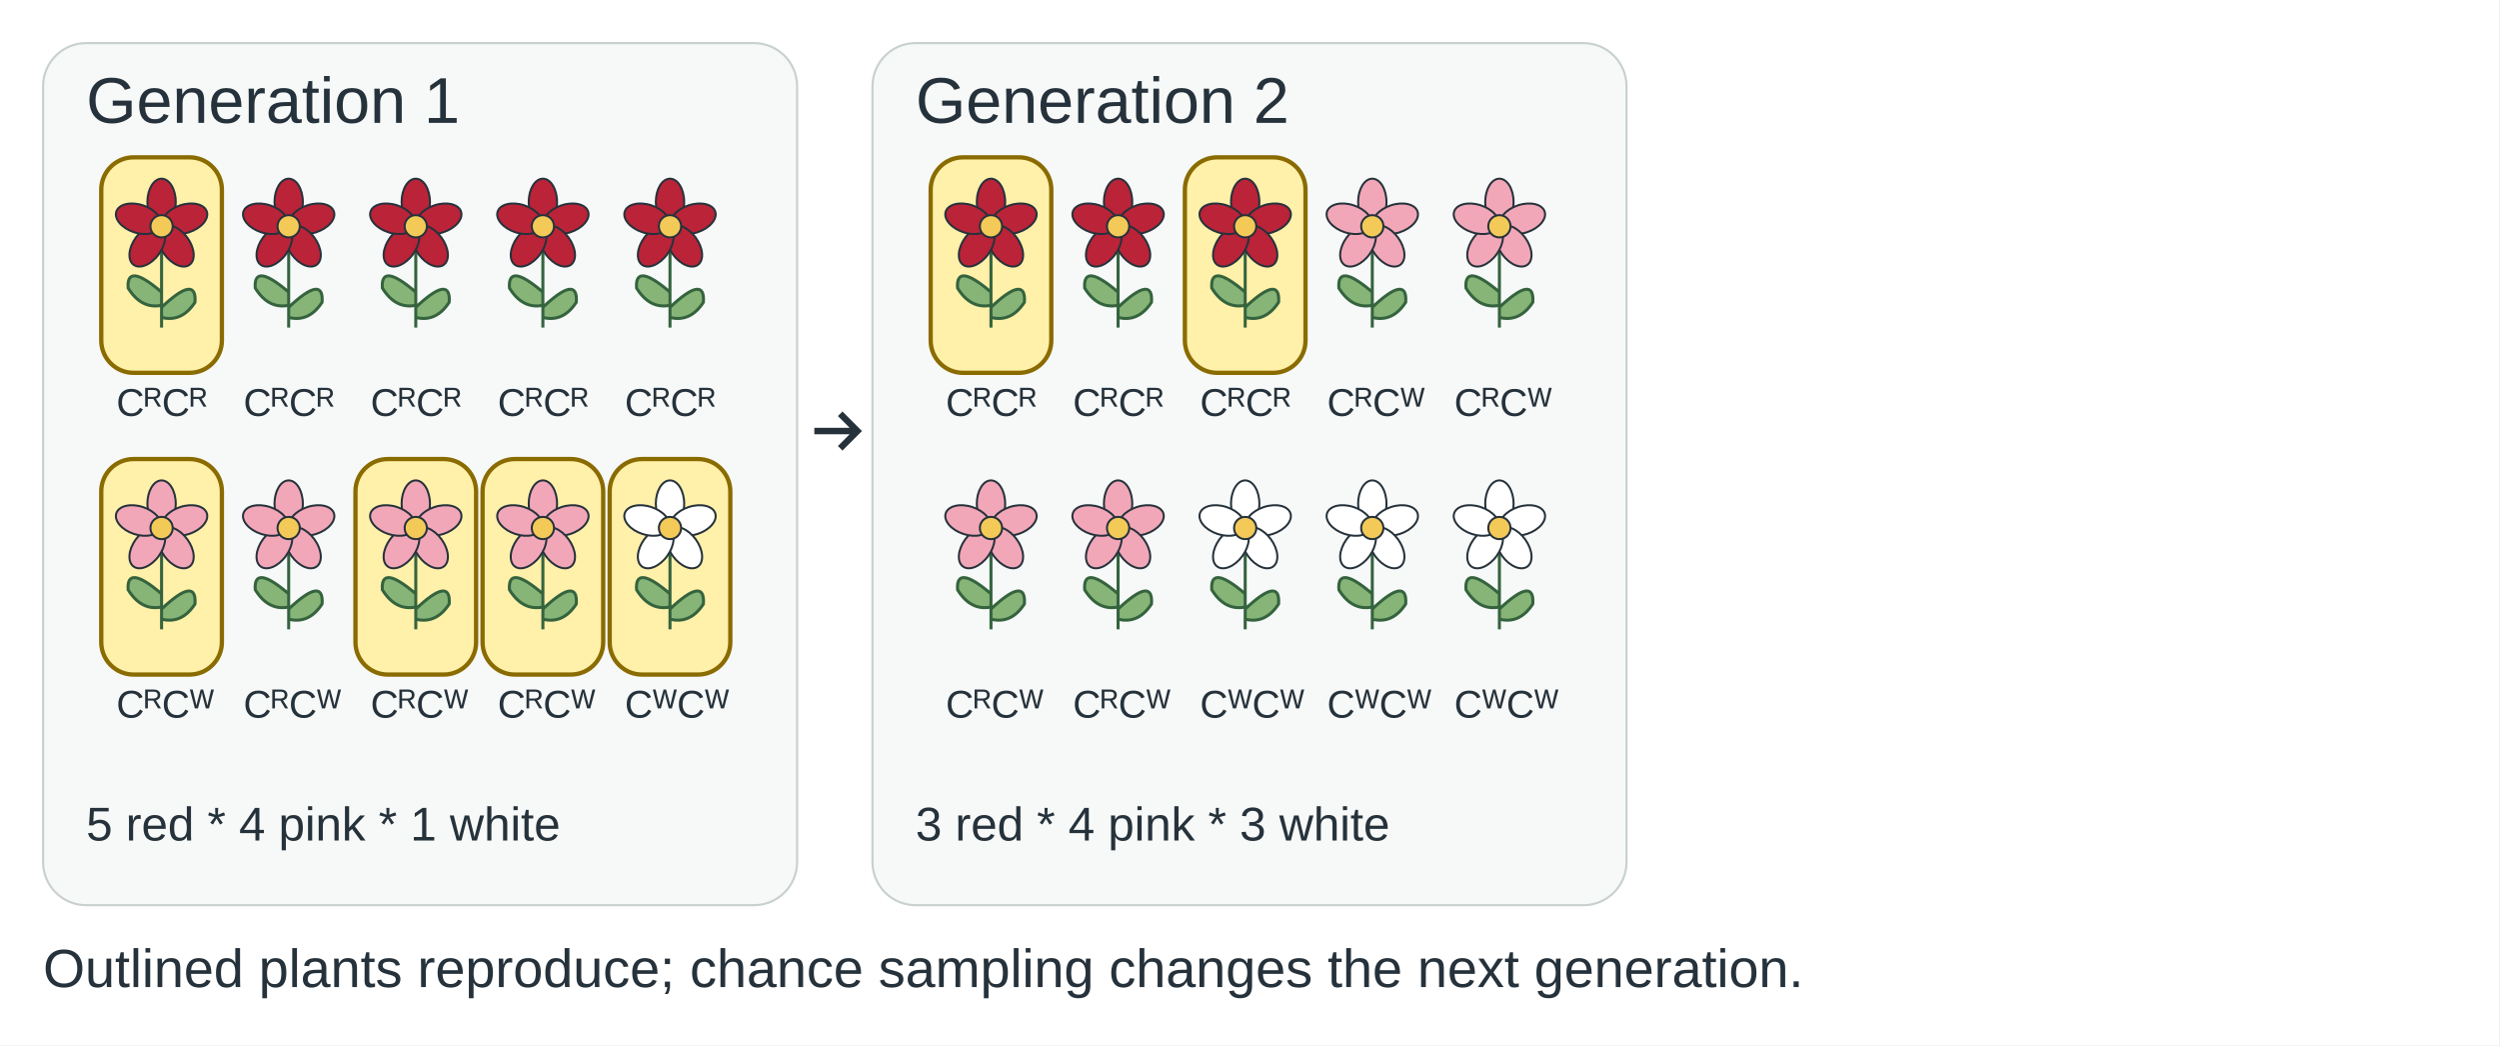
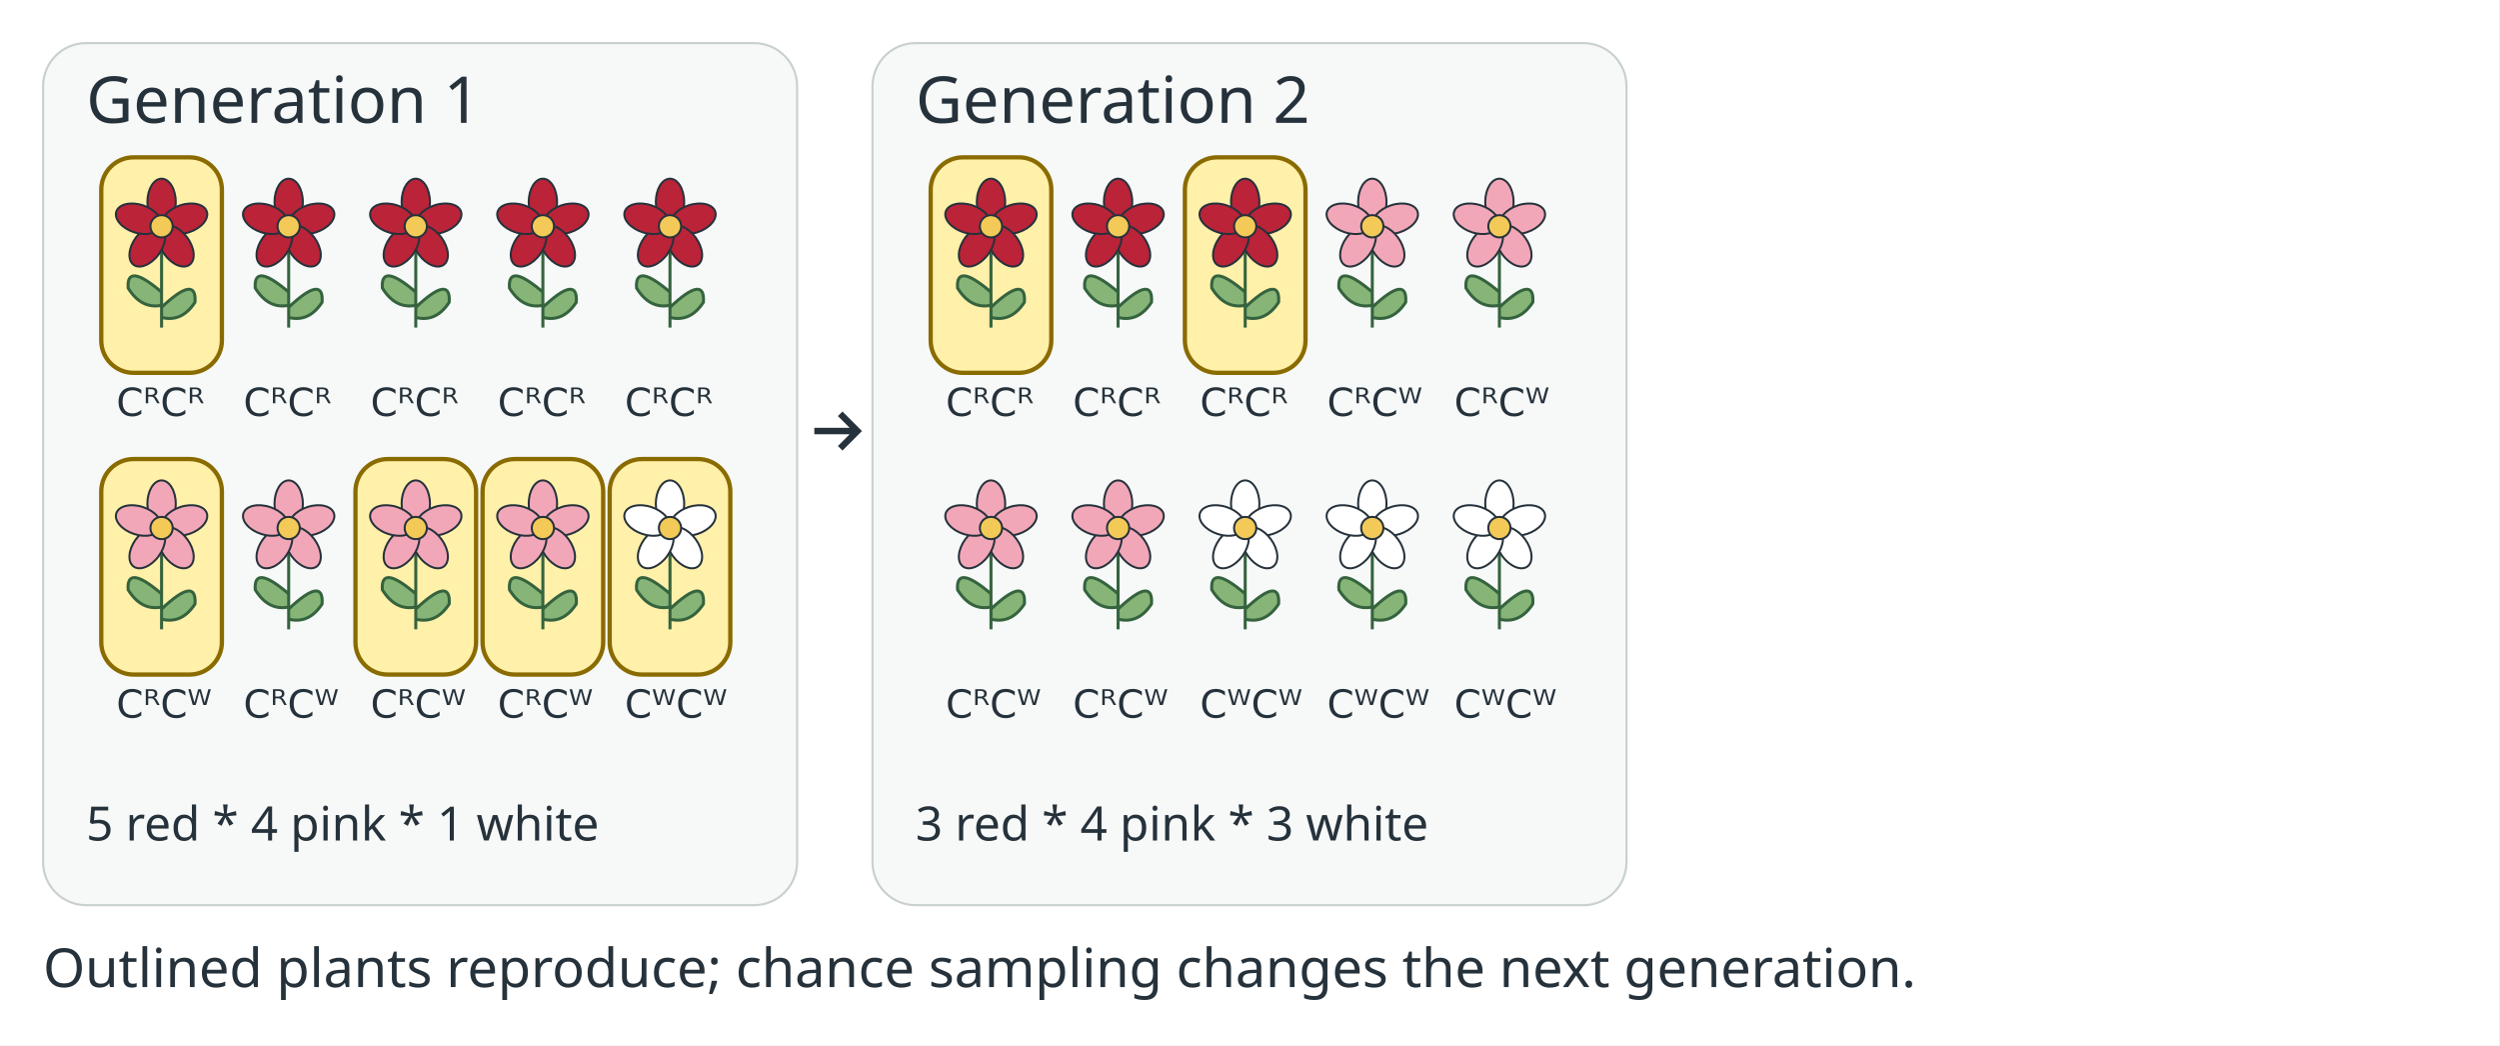
<svg xmlns="http://www.w3.org/2000/svg" width="1160" height="485" viewBox="0 0 1160 485" role="img" aria-labelledby="title desc">
  <rect width="1160" height="485" fill="white" />
-   <g font-family="Arial, sans-serif">
+   <g font-family="Atkinson Hyperlegible Next">
    <g id="generation-1">
      <rect x="20" y="20" width="350" height="400" rx="20" fill="#F7F9F8" stroke="#C8D1CC" />
      <text x="40" y="57" font-size="30" fill="#26323B">Generation 1</text>
      <g id="generation-1-plant-1">
        <rect x="47" y="73" width="56" height="100" rx="15" fill="#FFF0AA" stroke="#8A6B00" stroke-width="2" />
        <g transform="translate(75 105) scale(0.47)">
          <path d="M0 25 V100 M0 65 Q-35 35 -33 61 Q-20 82 0 78 M0 80 Q35 47 33 75 Q20 95 0 90" fill="#87B477" stroke="#34633E" stroke-width="3" />
          <ellipse cx="0" cy="-24" rx="14" ry="23" transform="rotate(0)" fill="#BA2338" stroke="#26323B" stroke-width="2" />
          <ellipse cx="0" cy="-24" rx="14" ry="23" transform="rotate(72)" fill="#BA2338" stroke="#26323B" stroke-width="2" />
          <ellipse cx="0" cy="-24" rx="14" ry="23" transform="rotate(144)" fill="#BA2338" stroke="#26323B" stroke-width="2" />
          <ellipse cx="0" cy="-24" rx="14" ry="23" transform="rotate(216)" fill="#BA2338" stroke="#26323B" stroke-width="2" />
          <ellipse cx="0" cy="-24" rx="14" ry="23" transform="rotate(288)" fill="#BA2338" stroke="#26323B" stroke-width="2" />
          <circle r="11" fill="#F3CA58" stroke="#26323B" stroke-width="2" />
        </g>
-         <text x="54" y="193" font-size="18" fill="#26323B">CᴿCᴿ</text>
+         <text x="54" y="193" font-size="18" fill="#26323B" font-family="Atkinson Hyperlegible Next, DejaVu Sans, sans-serif">CᴿCᴿ</text>
      </g>
      <g id="generation-1-plant-2">
        <g transform="translate(134 105) scale(0.47)">
          <path d="M0 25 V100 M0 65 Q-35 35 -33 61 Q-20 82 0 78 M0 80 Q35 47 33 75 Q20 95 0 90" fill="#87B477" stroke="#34633E" stroke-width="3" />
          <ellipse cx="0" cy="-24" rx="14" ry="23" transform="rotate(0)" fill="#BA2338" stroke="#26323B" stroke-width="2" />
          <ellipse cx="0" cy="-24" rx="14" ry="23" transform="rotate(72)" fill="#BA2338" stroke="#26323B" stroke-width="2" />
          <ellipse cx="0" cy="-24" rx="14" ry="23" transform="rotate(144)" fill="#BA2338" stroke="#26323B" stroke-width="2" />
          <ellipse cx="0" cy="-24" rx="14" ry="23" transform="rotate(216)" fill="#BA2338" stroke="#26323B" stroke-width="2" />
          <ellipse cx="0" cy="-24" rx="14" ry="23" transform="rotate(288)" fill="#BA2338" stroke="#26323B" stroke-width="2" />
          <circle r="11" fill="#F3CA58" stroke="#26323B" stroke-width="2" />
        </g>
-         <text x="113" y="193" font-size="18" fill="#26323B">CᴿCᴿ</text>
+         <text x="113" y="193" font-size="18" fill="#26323B" font-family="Atkinson Hyperlegible Next, DejaVu Sans, sans-serif">CᴿCᴿ</text>
      </g>
      <g id="generation-1-plant-3">
        <g transform="translate(193 105) scale(0.47)">
          <path d="M0 25 V100 M0 65 Q-35 35 -33 61 Q-20 82 0 78 M0 80 Q35 47 33 75 Q20 95 0 90" fill="#87B477" stroke="#34633E" stroke-width="3" />
          <ellipse cx="0" cy="-24" rx="14" ry="23" transform="rotate(0)" fill="#BA2338" stroke="#26323B" stroke-width="2" />
          <ellipse cx="0" cy="-24" rx="14" ry="23" transform="rotate(72)" fill="#BA2338" stroke="#26323B" stroke-width="2" />
          <ellipse cx="0" cy="-24" rx="14" ry="23" transform="rotate(144)" fill="#BA2338" stroke="#26323B" stroke-width="2" />
          <ellipse cx="0" cy="-24" rx="14" ry="23" transform="rotate(216)" fill="#BA2338" stroke="#26323B" stroke-width="2" />
          <ellipse cx="0" cy="-24" rx="14" ry="23" transform="rotate(288)" fill="#BA2338" stroke="#26323B" stroke-width="2" />
          <circle r="11" fill="#F3CA58" stroke="#26323B" stroke-width="2" />
        </g>
-         <text x="172" y="193" font-size="18" fill="#26323B">CᴿCᴿ</text>
+         <text x="172" y="193" font-size="18" fill="#26323B" font-family="Atkinson Hyperlegible Next, DejaVu Sans, sans-serif">CᴿCᴿ</text>
      </g>
      <g id="generation-1-plant-4">
        <g transform="translate(252 105) scale(0.47)">
          <path d="M0 25 V100 M0 65 Q-35 35 -33 61 Q-20 82 0 78 M0 80 Q35 47 33 75 Q20 95 0 90" fill="#87B477" stroke="#34633E" stroke-width="3" />
          <ellipse cx="0" cy="-24" rx="14" ry="23" transform="rotate(0)" fill="#BA2338" stroke="#26323B" stroke-width="2" />
          <ellipse cx="0" cy="-24" rx="14" ry="23" transform="rotate(72)" fill="#BA2338" stroke="#26323B" stroke-width="2" />
          <ellipse cx="0" cy="-24" rx="14" ry="23" transform="rotate(144)" fill="#BA2338" stroke="#26323B" stroke-width="2" />
          <ellipse cx="0" cy="-24" rx="14" ry="23" transform="rotate(216)" fill="#BA2338" stroke="#26323B" stroke-width="2" />
          <ellipse cx="0" cy="-24" rx="14" ry="23" transform="rotate(288)" fill="#BA2338" stroke="#26323B" stroke-width="2" />
          <circle r="11" fill="#F3CA58" stroke="#26323B" stroke-width="2" />
        </g>
-         <text x="231" y="193" font-size="18" fill="#26323B">CᴿCᴿ</text>
+         <text x="231" y="193" font-size="18" fill="#26323B" font-family="Atkinson Hyperlegible Next, DejaVu Sans, sans-serif">CᴿCᴿ</text>
      </g>
      <g id="generation-1-plant-5">
        <g transform="translate(311 105) scale(0.47)">
          <path d="M0 25 V100 M0 65 Q-35 35 -33 61 Q-20 82 0 78 M0 80 Q35 47 33 75 Q20 95 0 90" fill="#87B477" stroke="#34633E" stroke-width="3" />
          <ellipse cx="0" cy="-24" rx="14" ry="23" transform="rotate(0)" fill="#BA2338" stroke="#26323B" stroke-width="2" />
          <ellipse cx="0" cy="-24" rx="14" ry="23" transform="rotate(72)" fill="#BA2338" stroke="#26323B" stroke-width="2" />
          <ellipse cx="0" cy="-24" rx="14" ry="23" transform="rotate(144)" fill="#BA2338" stroke="#26323B" stroke-width="2" />
          <ellipse cx="0" cy="-24" rx="14" ry="23" transform="rotate(216)" fill="#BA2338" stroke="#26323B" stroke-width="2" />
          <ellipse cx="0" cy="-24" rx="14" ry="23" transform="rotate(288)" fill="#BA2338" stroke="#26323B" stroke-width="2" />
          <circle r="11" fill="#F3CA58" stroke="#26323B" stroke-width="2" />
        </g>
-         <text x="290" y="193" font-size="18" fill="#26323B">CᴿCᴿ</text>
+         <text x="290" y="193" font-size="18" fill="#26323B" font-family="Atkinson Hyperlegible Next, DejaVu Sans, sans-serif">CᴿCᴿ</text>
      </g>
      <g id="generation-1-plant-6">
        <rect x="47" y="213" width="56" height="100" rx="15" fill="#FFF0AA" stroke="#8A6B00" stroke-width="2" />
        <g transform="translate(75 245) scale(0.47)">
          <path d="M0 25 V100 M0 65 Q-35 35 -33 61 Q-20 82 0 78 M0 80 Q35 47 33 75 Q20 95 0 90" fill="#87B477" stroke="#34633E" stroke-width="3" />
          <ellipse cx="0" cy="-24" rx="14" ry="23" transform="rotate(0)" fill="#F2A7B8" stroke="#26323B" stroke-width="2" />
          <ellipse cx="0" cy="-24" rx="14" ry="23" transform="rotate(72)" fill="#F2A7B8" stroke="#26323B" stroke-width="2" />
          <ellipse cx="0" cy="-24" rx="14" ry="23" transform="rotate(144)" fill="#F2A7B8" stroke="#26323B" stroke-width="2" />
          <ellipse cx="0" cy="-24" rx="14" ry="23" transform="rotate(216)" fill="#F2A7B8" stroke="#26323B" stroke-width="2" />
          <ellipse cx="0" cy="-24" rx="14" ry="23" transform="rotate(288)" fill="#F2A7B8" stroke="#26323B" stroke-width="2" />
          <circle r="11" fill="#F3CA58" stroke="#26323B" stroke-width="2" />
        </g>
-         <text x="54" y="333" font-size="18" fill="#26323B">CᴿCᵂ</text>
+         <text x="54" y="333" font-size="18" fill="#26323B" font-family="Atkinson Hyperlegible Next, DejaVu Sans, sans-serif">CᴿCᵂ</text>
      </g>
      <g id="generation-1-plant-7">
        <g transform="translate(134 245) scale(0.47)">
          <path d="M0 25 V100 M0 65 Q-35 35 -33 61 Q-20 82 0 78 M0 80 Q35 47 33 75 Q20 95 0 90" fill="#87B477" stroke="#34633E" stroke-width="3" />
          <ellipse cx="0" cy="-24" rx="14" ry="23" transform="rotate(0)" fill="#F2A7B8" stroke="#26323B" stroke-width="2" />
          <ellipse cx="0" cy="-24" rx="14" ry="23" transform="rotate(72)" fill="#F2A7B8" stroke="#26323B" stroke-width="2" />
          <ellipse cx="0" cy="-24" rx="14" ry="23" transform="rotate(144)" fill="#F2A7B8" stroke="#26323B" stroke-width="2" />
          <ellipse cx="0" cy="-24" rx="14" ry="23" transform="rotate(216)" fill="#F2A7B8" stroke="#26323B" stroke-width="2" />
          <ellipse cx="0" cy="-24" rx="14" ry="23" transform="rotate(288)" fill="#F2A7B8" stroke="#26323B" stroke-width="2" />
          <circle r="11" fill="#F3CA58" stroke="#26323B" stroke-width="2" />
        </g>
-         <text x="113" y="333" font-size="18" fill="#26323B">CᴿCᵂ</text>
+         <text x="113" y="333" font-size="18" fill="#26323B" font-family="Atkinson Hyperlegible Next, DejaVu Sans, sans-serif">CᴿCᵂ</text>
      </g>
      <g id="generation-1-plant-8">
        <rect x="165" y="213" width="56" height="100" rx="15" fill="#FFF0AA" stroke="#8A6B00" stroke-width="2" />
        <g transform="translate(193 245) scale(0.47)">
          <path d="M0 25 V100 M0 65 Q-35 35 -33 61 Q-20 82 0 78 M0 80 Q35 47 33 75 Q20 95 0 90" fill="#87B477" stroke="#34633E" stroke-width="3" />
          <ellipse cx="0" cy="-24" rx="14" ry="23" transform="rotate(0)" fill="#F2A7B8" stroke="#26323B" stroke-width="2" />
          <ellipse cx="0" cy="-24" rx="14" ry="23" transform="rotate(72)" fill="#F2A7B8" stroke="#26323B" stroke-width="2" />
          <ellipse cx="0" cy="-24" rx="14" ry="23" transform="rotate(144)" fill="#F2A7B8" stroke="#26323B" stroke-width="2" />
          <ellipse cx="0" cy="-24" rx="14" ry="23" transform="rotate(216)" fill="#F2A7B8" stroke="#26323B" stroke-width="2" />
          <ellipse cx="0" cy="-24" rx="14" ry="23" transform="rotate(288)" fill="#F2A7B8" stroke="#26323B" stroke-width="2" />
          <circle r="11" fill="#F3CA58" stroke="#26323B" stroke-width="2" />
        </g>
-         <text x="172" y="333" font-size="18" fill="#26323B">CᴿCᵂ</text>
+         <text x="172" y="333" font-size="18" fill="#26323B" font-family="Atkinson Hyperlegible Next, DejaVu Sans, sans-serif">CᴿCᵂ</text>
      </g>
      <g id="generation-1-plant-9">
        <rect x="224" y="213" width="56" height="100" rx="15" fill="#FFF0AA" stroke="#8A6B00" stroke-width="2" />
        <g transform="translate(252 245) scale(0.47)">
          <path d="M0 25 V100 M0 65 Q-35 35 -33 61 Q-20 82 0 78 M0 80 Q35 47 33 75 Q20 95 0 90" fill="#87B477" stroke="#34633E" stroke-width="3" />
          <ellipse cx="0" cy="-24" rx="14" ry="23" transform="rotate(0)" fill="#F2A7B8" stroke="#26323B" stroke-width="2" />
          <ellipse cx="0" cy="-24" rx="14" ry="23" transform="rotate(72)" fill="#F2A7B8" stroke="#26323B" stroke-width="2" />
          <ellipse cx="0" cy="-24" rx="14" ry="23" transform="rotate(144)" fill="#F2A7B8" stroke="#26323B" stroke-width="2" />
          <ellipse cx="0" cy="-24" rx="14" ry="23" transform="rotate(216)" fill="#F2A7B8" stroke="#26323B" stroke-width="2" />
          <ellipse cx="0" cy="-24" rx="14" ry="23" transform="rotate(288)" fill="#F2A7B8" stroke="#26323B" stroke-width="2" />
          <circle r="11" fill="#F3CA58" stroke="#26323B" stroke-width="2" />
        </g>
-         <text x="231" y="333" font-size="18" fill="#26323B">CᴿCᵂ</text>
+         <text x="231" y="333" font-size="18" fill="#26323B" font-family="Atkinson Hyperlegible Next, DejaVu Sans, sans-serif">CᴿCᵂ</text>
      </g>
      <g id="generation-1-plant-10">
        <rect x="283" y="213" width="56" height="100" rx="15" fill="#FFF0AA" stroke="#8A6B00" stroke-width="2" />
        <g transform="translate(311 245) scale(0.47)">
          <path d="M0 25 V100 M0 65 Q-35 35 -33 61 Q-20 82 0 78 M0 80 Q35 47 33 75 Q20 95 0 90" fill="#87B477" stroke="#34633E" stroke-width="3" />
          <ellipse cx="0" cy="-24" rx="14" ry="23" transform="rotate(0)" fill="#FFFFFF" stroke="#26323B" stroke-width="2" />
          <ellipse cx="0" cy="-24" rx="14" ry="23" transform="rotate(72)" fill="#FFFFFF" stroke="#26323B" stroke-width="2" />
          <ellipse cx="0" cy="-24" rx="14" ry="23" transform="rotate(144)" fill="#FFFFFF" stroke="#26323B" stroke-width="2" />
          <ellipse cx="0" cy="-24" rx="14" ry="23" transform="rotate(216)" fill="#FFFFFF" stroke="#26323B" stroke-width="2" />
          <ellipse cx="0" cy="-24" rx="14" ry="23" transform="rotate(288)" fill="#FFFFFF" stroke="#26323B" stroke-width="2" />
          <circle r="11" fill="#F3CA58" stroke="#26323B" stroke-width="2" />
        </g>
-         <text x="290" y="333" font-size="18" fill="#26323B">CᵂCᵂ</text>
+         <text x="290" y="333" font-size="18" fill="#26323B" font-family="Atkinson Hyperlegible Next, DejaVu Sans, sans-serif">CᵂCᵂ</text>
      </g>
      <text x="40" y="390" font-size="22" fill="#26323B">5 red * 4 pink * 1 white</text>
    </g>
    <path d="M378 200 h20 m-8 -8 8 8 -8 8" fill="none" stroke="#26323B" stroke-width="3" />
    <g id="generation-2">
      <rect x="405" y="20" width="350" height="400" rx="20" fill="#F7F9F8" stroke="#C8D1CC" />
      <text x="425" y="57" font-size="30" fill="#26323B">Generation 2</text>
      <g id="generation-2-plant-1">
        <rect x="432" y="73" width="56" height="100" rx="15" fill="#FFF0AA" stroke="#8A6B00" stroke-width="2" />
        <g transform="translate(460 105) scale(0.47)">
          <path d="M0 25 V100 M0 65 Q-35 35 -33 61 Q-20 82 0 78 M0 80 Q35 47 33 75 Q20 95 0 90" fill="#87B477" stroke="#34633E" stroke-width="3" />
          <ellipse cx="0" cy="-24" rx="14" ry="23" transform="rotate(0)" fill="#BA2338" stroke="#26323B" stroke-width="2" />
          <ellipse cx="0" cy="-24" rx="14" ry="23" transform="rotate(72)" fill="#BA2338" stroke="#26323B" stroke-width="2" />
          <ellipse cx="0" cy="-24" rx="14" ry="23" transform="rotate(144)" fill="#BA2338" stroke="#26323B" stroke-width="2" />
          <ellipse cx="0" cy="-24" rx="14" ry="23" transform="rotate(216)" fill="#BA2338" stroke="#26323B" stroke-width="2" />
          <ellipse cx="0" cy="-24" rx="14" ry="23" transform="rotate(288)" fill="#BA2338" stroke="#26323B" stroke-width="2" />
          <circle r="11" fill="#F3CA58" stroke="#26323B" stroke-width="2" />
        </g>
-         <text x="439" y="193" font-size="18" fill="#26323B">CᴿCᴿ</text>
+         <text x="439" y="193" font-size="18" fill="#26323B" font-family="Atkinson Hyperlegible Next, DejaVu Sans, sans-serif">CᴿCᴿ</text>
      </g>
      <g id="generation-2-plant-2">
        <g transform="translate(519 105) scale(0.47)">
          <path d="M0 25 V100 M0 65 Q-35 35 -33 61 Q-20 82 0 78 M0 80 Q35 47 33 75 Q20 95 0 90" fill="#87B477" stroke="#34633E" stroke-width="3" />
          <ellipse cx="0" cy="-24" rx="14" ry="23" transform="rotate(0)" fill="#BA2338" stroke="#26323B" stroke-width="2" />
          <ellipse cx="0" cy="-24" rx="14" ry="23" transform="rotate(72)" fill="#BA2338" stroke="#26323B" stroke-width="2" />
          <ellipse cx="0" cy="-24" rx="14" ry="23" transform="rotate(144)" fill="#BA2338" stroke="#26323B" stroke-width="2" />
          <ellipse cx="0" cy="-24" rx="14" ry="23" transform="rotate(216)" fill="#BA2338" stroke="#26323B" stroke-width="2" />
          <ellipse cx="0" cy="-24" rx="14" ry="23" transform="rotate(288)" fill="#BA2338" stroke="#26323B" stroke-width="2" />
          <circle r="11" fill="#F3CA58" stroke="#26323B" stroke-width="2" />
        </g>
-         <text x="498" y="193" font-size="18" fill="#26323B">CᴿCᴿ</text>
+         <text x="498" y="193" font-size="18" fill="#26323B" font-family="Atkinson Hyperlegible Next, DejaVu Sans, sans-serif">CᴿCᴿ</text>
      </g>
      <g id="generation-2-plant-3">
        <rect x="550" y="73" width="56" height="100" rx="15" fill="#FFF0AA" stroke="#8A6B00" stroke-width="2" />
        <g transform="translate(578 105) scale(0.47)">
          <path d="M0 25 V100 M0 65 Q-35 35 -33 61 Q-20 82 0 78 M0 80 Q35 47 33 75 Q20 95 0 90" fill="#87B477" stroke="#34633E" stroke-width="3" />
          <ellipse cx="0" cy="-24" rx="14" ry="23" transform="rotate(0)" fill="#BA2338" stroke="#26323B" stroke-width="2" />
          <ellipse cx="0" cy="-24" rx="14" ry="23" transform="rotate(72)" fill="#BA2338" stroke="#26323B" stroke-width="2" />
          <ellipse cx="0" cy="-24" rx="14" ry="23" transform="rotate(144)" fill="#BA2338" stroke="#26323B" stroke-width="2" />
          <ellipse cx="0" cy="-24" rx="14" ry="23" transform="rotate(216)" fill="#BA2338" stroke="#26323B" stroke-width="2" />
          <ellipse cx="0" cy="-24" rx="14" ry="23" transform="rotate(288)" fill="#BA2338" stroke="#26323B" stroke-width="2" />
          <circle r="11" fill="#F3CA58" stroke="#26323B" stroke-width="2" />
        </g>
-         <text x="557" y="193" font-size="18" fill="#26323B">CᴿCᴿ</text>
+         <text x="557" y="193" font-size="18" fill="#26323B" font-family="Atkinson Hyperlegible Next, DejaVu Sans, sans-serif">CᴿCᴿ</text>
      </g>
      <g id="generation-2-plant-4">
        <g transform="translate(637 105) scale(0.47)">
          <path d="M0 25 V100 M0 65 Q-35 35 -33 61 Q-20 82 0 78 M0 80 Q35 47 33 75 Q20 95 0 90" fill="#87B477" stroke="#34633E" stroke-width="3" />
          <ellipse cx="0" cy="-24" rx="14" ry="23" transform="rotate(0)" fill="#F2A7B8" stroke="#26323B" stroke-width="2" />
          <ellipse cx="0" cy="-24" rx="14" ry="23" transform="rotate(72)" fill="#F2A7B8" stroke="#26323B" stroke-width="2" />
          <ellipse cx="0" cy="-24" rx="14" ry="23" transform="rotate(144)" fill="#F2A7B8" stroke="#26323B" stroke-width="2" />
          <ellipse cx="0" cy="-24" rx="14" ry="23" transform="rotate(216)" fill="#F2A7B8" stroke="#26323B" stroke-width="2" />
          <ellipse cx="0" cy="-24" rx="14" ry="23" transform="rotate(288)" fill="#F2A7B8" stroke="#26323B" stroke-width="2" />
          <circle r="11" fill="#F3CA58" stroke="#26323B" stroke-width="2" />
        </g>
-         <text x="616" y="193" font-size="18" fill="#26323B">CᴿCᵂ</text>
+         <text x="616" y="193" font-size="18" fill="#26323B" font-family="Atkinson Hyperlegible Next, DejaVu Sans, sans-serif">CᴿCᵂ</text>
      </g>
      <g id="generation-2-plant-5">
        <g transform="translate(696 105) scale(0.47)">
          <path d="M0 25 V100 M0 65 Q-35 35 -33 61 Q-20 82 0 78 M0 80 Q35 47 33 75 Q20 95 0 90" fill="#87B477" stroke="#34633E" stroke-width="3" />
          <ellipse cx="0" cy="-24" rx="14" ry="23" transform="rotate(0)" fill="#F2A7B8" stroke="#26323B" stroke-width="2" />
          <ellipse cx="0" cy="-24" rx="14" ry="23" transform="rotate(72)" fill="#F2A7B8" stroke="#26323B" stroke-width="2" />
          <ellipse cx="0" cy="-24" rx="14" ry="23" transform="rotate(144)" fill="#F2A7B8" stroke="#26323B" stroke-width="2" />
          <ellipse cx="0" cy="-24" rx="14" ry="23" transform="rotate(216)" fill="#F2A7B8" stroke="#26323B" stroke-width="2" />
          <ellipse cx="0" cy="-24" rx="14" ry="23" transform="rotate(288)" fill="#F2A7B8" stroke="#26323B" stroke-width="2" />
          <circle r="11" fill="#F3CA58" stroke="#26323B" stroke-width="2" />
        </g>
-         <text x="675" y="193" font-size="18" fill="#26323B">CᴿCᵂ</text>
+         <text x="675" y="193" font-size="18" fill="#26323B" font-family="Atkinson Hyperlegible Next, DejaVu Sans, sans-serif">CᴿCᵂ</text>
      </g>
      <g id="generation-2-plant-6">
        <g transform="translate(460 245) scale(0.47)">
          <path d="M0 25 V100 M0 65 Q-35 35 -33 61 Q-20 82 0 78 M0 80 Q35 47 33 75 Q20 95 0 90" fill="#87B477" stroke="#34633E" stroke-width="3" />
          <ellipse cx="0" cy="-24" rx="14" ry="23" transform="rotate(0)" fill="#F2A7B8" stroke="#26323B" stroke-width="2" />
          <ellipse cx="0" cy="-24" rx="14" ry="23" transform="rotate(72)" fill="#F2A7B8" stroke="#26323B" stroke-width="2" />
          <ellipse cx="0" cy="-24" rx="14" ry="23" transform="rotate(144)" fill="#F2A7B8" stroke="#26323B" stroke-width="2" />
          <ellipse cx="0" cy="-24" rx="14" ry="23" transform="rotate(216)" fill="#F2A7B8" stroke="#26323B" stroke-width="2" />
          <ellipse cx="0" cy="-24" rx="14" ry="23" transform="rotate(288)" fill="#F2A7B8" stroke="#26323B" stroke-width="2" />
          <circle r="11" fill="#F3CA58" stroke="#26323B" stroke-width="2" />
        </g>
-         <text x="439" y="333" font-size="18" fill="#26323B">CᴿCᵂ</text>
+         <text x="439" y="333" font-size="18" fill="#26323B" font-family="Atkinson Hyperlegible Next, DejaVu Sans, sans-serif">CᴿCᵂ</text>
      </g>
      <g id="generation-2-plant-7">
        <g transform="translate(519 245) scale(0.47)">
          <path d="M0 25 V100 M0 65 Q-35 35 -33 61 Q-20 82 0 78 M0 80 Q35 47 33 75 Q20 95 0 90" fill="#87B477" stroke="#34633E" stroke-width="3" />
          <ellipse cx="0" cy="-24" rx="14" ry="23" transform="rotate(0)" fill="#F2A7B8" stroke="#26323B" stroke-width="2" />
          <ellipse cx="0" cy="-24" rx="14" ry="23" transform="rotate(72)" fill="#F2A7B8" stroke="#26323B" stroke-width="2" />
          <ellipse cx="0" cy="-24" rx="14" ry="23" transform="rotate(144)" fill="#F2A7B8" stroke="#26323B" stroke-width="2" />
          <ellipse cx="0" cy="-24" rx="14" ry="23" transform="rotate(216)" fill="#F2A7B8" stroke="#26323B" stroke-width="2" />
          <ellipse cx="0" cy="-24" rx="14" ry="23" transform="rotate(288)" fill="#F2A7B8" stroke="#26323B" stroke-width="2" />
          <circle r="11" fill="#F3CA58" stroke="#26323B" stroke-width="2" />
        </g>
-         <text x="498" y="333" font-size="18" fill="#26323B">CᴿCᵂ</text>
+         <text x="498" y="333" font-size="18" fill="#26323B" font-family="Atkinson Hyperlegible Next, DejaVu Sans, sans-serif">CᴿCᵂ</text>
      </g>
      <g id="generation-2-plant-8">
        <g transform="translate(578 245) scale(0.47)">
          <path d="M0 25 V100 M0 65 Q-35 35 -33 61 Q-20 82 0 78 M0 80 Q35 47 33 75 Q20 95 0 90" fill="#87B477" stroke="#34633E" stroke-width="3" />
          <ellipse cx="0" cy="-24" rx="14" ry="23" transform="rotate(0)" fill="#FFFFFF" stroke="#26323B" stroke-width="2" />
          <ellipse cx="0" cy="-24" rx="14" ry="23" transform="rotate(72)" fill="#FFFFFF" stroke="#26323B" stroke-width="2" />
          <ellipse cx="0" cy="-24" rx="14" ry="23" transform="rotate(144)" fill="#FFFFFF" stroke="#26323B" stroke-width="2" />
          <ellipse cx="0" cy="-24" rx="14" ry="23" transform="rotate(216)" fill="#FFFFFF" stroke="#26323B" stroke-width="2" />
          <ellipse cx="0" cy="-24" rx="14" ry="23" transform="rotate(288)" fill="#FFFFFF" stroke="#26323B" stroke-width="2" />
          <circle r="11" fill="#F3CA58" stroke="#26323B" stroke-width="2" />
        </g>
-         <text x="557" y="333" font-size="18" fill="#26323B">CᵂCᵂ</text>
+         <text x="557" y="333" font-size="18" fill="#26323B" font-family="Atkinson Hyperlegible Next, DejaVu Sans, sans-serif">CᵂCᵂ</text>
      </g>
      <g id="generation-2-plant-9">
        <g transform="translate(637 245) scale(0.47)">
          <path d="M0 25 V100 M0 65 Q-35 35 -33 61 Q-20 82 0 78 M0 80 Q35 47 33 75 Q20 95 0 90" fill="#87B477" stroke="#34633E" stroke-width="3" />
          <ellipse cx="0" cy="-24" rx="14" ry="23" transform="rotate(0)" fill="#FFFFFF" stroke="#26323B" stroke-width="2" />
          <ellipse cx="0" cy="-24" rx="14" ry="23" transform="rotate(72)" fill="#FFFFFF" stroke="#26323B" stroke-width="2" />
          <ellipse cx="0" cy="-24" rx="14" ry="23" transform="rotate(144)" fill="#FFFFFF" stroke="#26323B" stroke-width="2" />
          <ellipse cx="0" cy="-24" rx="14" ry="23" transform="rotate(216)" fill="#FFFFFF" stroke="#26323B" stroke-width="2" />
          <ellipse cx="0" cy="-24" rx="14" ry="23" transform="rotate(288)" fill="#FFFFFF" stroke="#26323B" stroke-width="2" />
          <circle r="11" fill="#F3CA58" stroke="#26323B" stroke-width="2" />
        </g>
-         <text x="616" y="333" font-size="18" fill="#26323B">CᵂCᵂ</text>
+         <text x="616" y="333" font-size="18" fill="#26323B" font-family="Atkinson Hyperlegible Next, DejaVu Sans, sans-serif">CᵂCᵂ</text>
      </g>
      <g id="generation-2-plant-10">
        <g transform="translate(696 245) scale(0.47)">
          <path d="M0 25 V100 M0 65 Q-35 35 -33 61 Q-20 82 0 78 M0 80 Q35 47 33 75 Q20 95 0 90" fill="#87B477" stroke="#34633E" stroke-width="3" />
          <ellipse cx="0" cy="-24" rx="14" ry="23" transform="rotate(0)" fill="#FFFFFF" stroke="#26323B" stroke-width="2" />
          <ellipse cx="0" cy="-24" rx="14" ry="23" transform="rotate(72)" fill="#FFFFFF" stroke="#26323B" stroke-width="2" />
          <ellipse cx="0" cy="-24" rx="14" ry="23" transform="rotate(144)" fill="#FFFFFF" stroke="#26323B" stroke-width="2" />
          <ellipse cx="0" cy="-24" rx="14" ry="23" transform="rotate(216)" fill="#FFFFFF" stroke="#26323B" stroke-width="2" />
          <ellipse cx="0" cy="-24" rx="14" ry="23" transform="rotate(288)" fill="#FFFFFF" stroke="#26323B" stroke-width="2" />
          <circle r="11" fill="#F3CA58" stroke="#26323B" stroke-width="2" />
        </g>
-         <text x="675" y="333" font-size="18" fill="#26323B">CᵂCᵂ</text>
+         <text x="675" y="333" font-size="18" fill="#26323B" font-family="Atkinson Hyperlegible Next, DejaVu Sans, sans-serif">CᵂCᵂ</text>
      </g>
      <text x="425" y="390" font-size="22" fill="#26323B">3 red * 4 pink * 3 white</text>
    </g>
    <text x="20" y="458" font-size="25" fill="#26323B">Outlined plants reproduce; chance sampling changes the next generation.</text>
  </g>
</svg>
